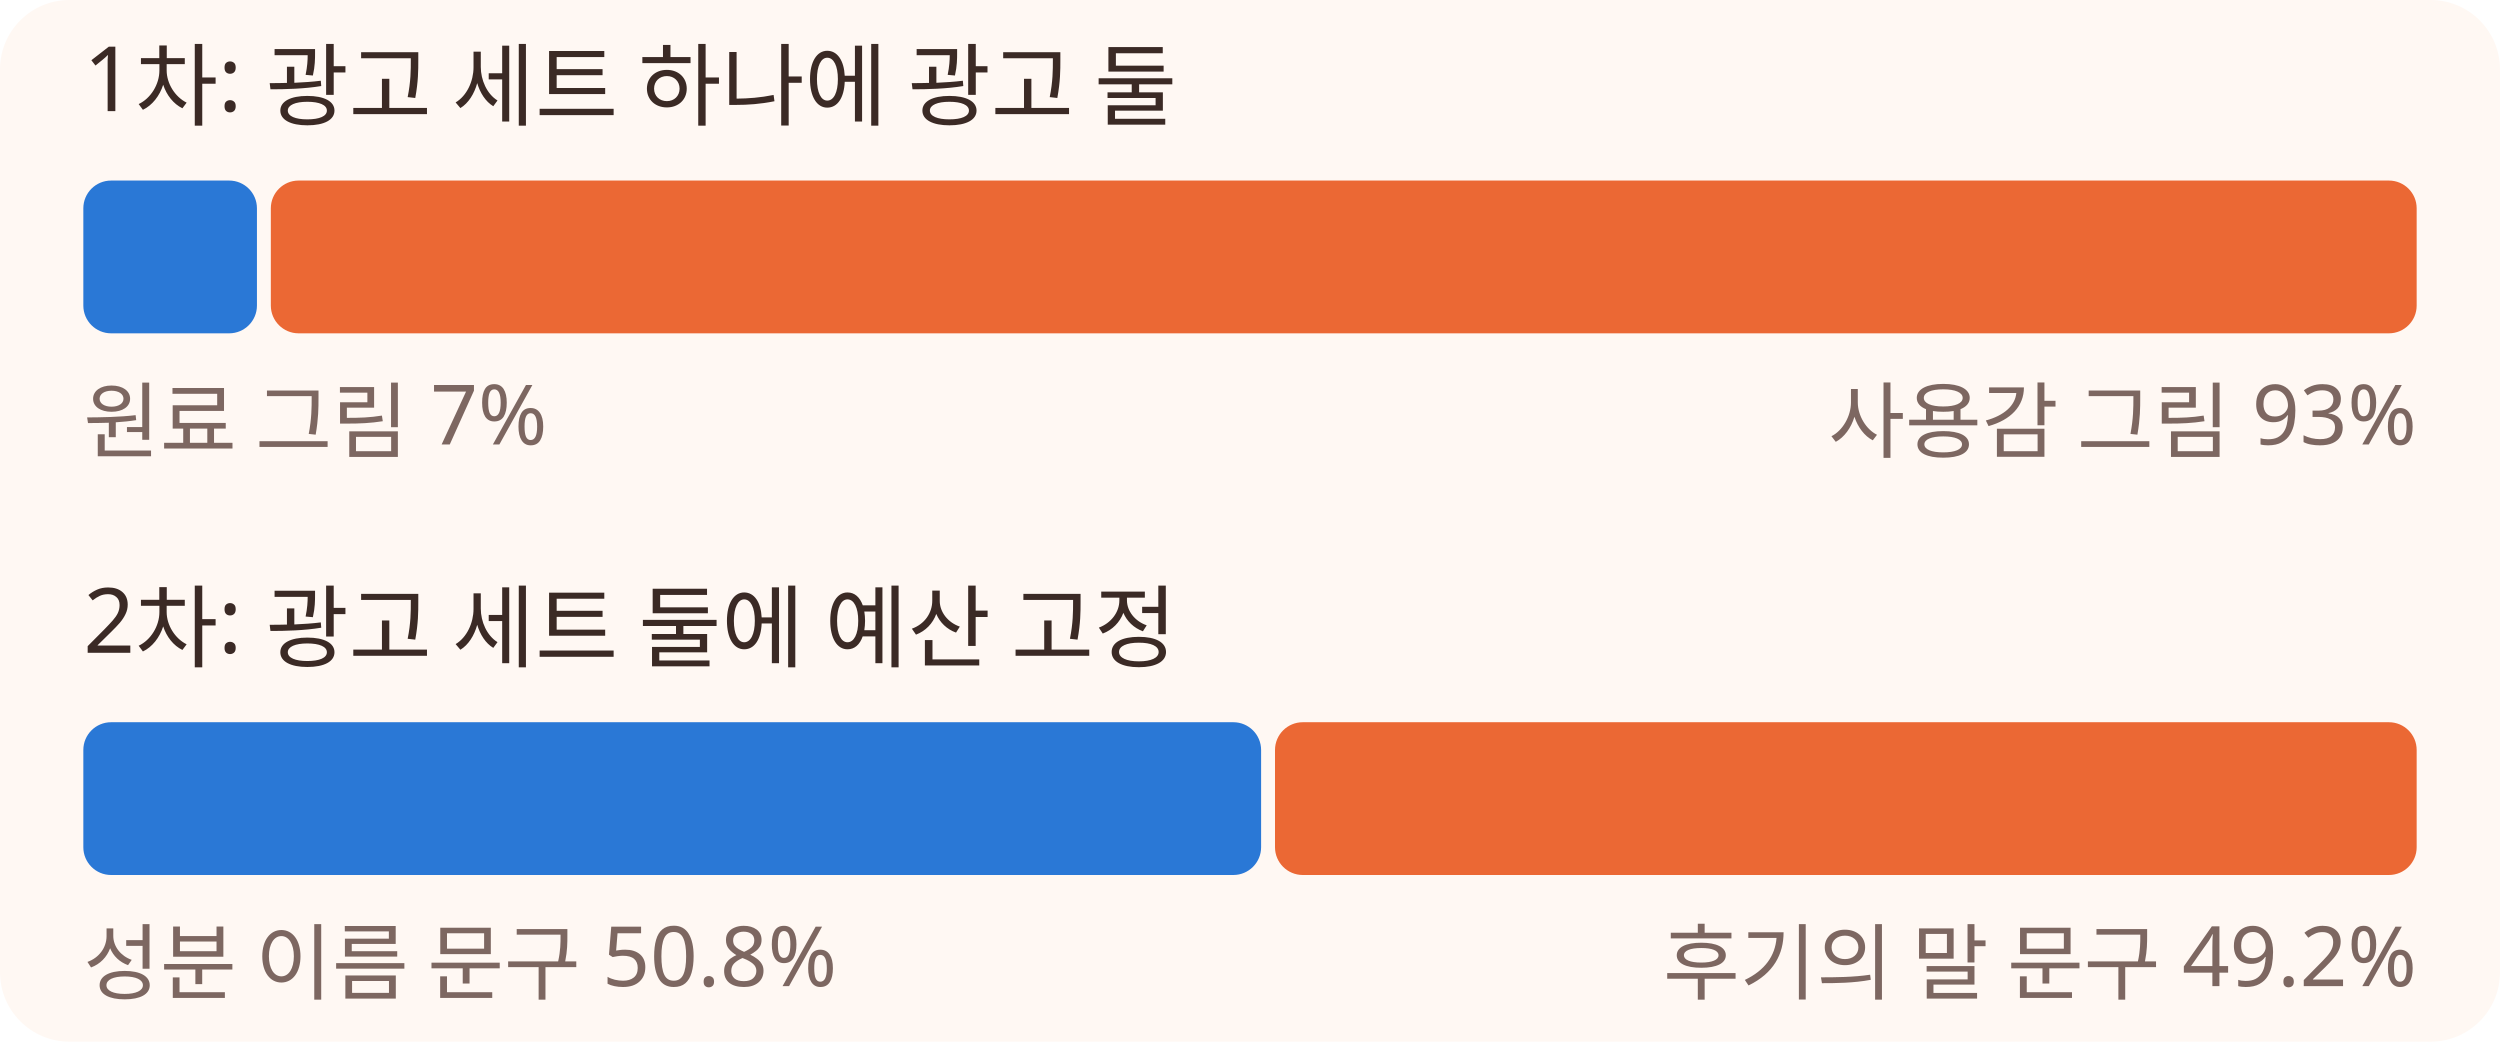
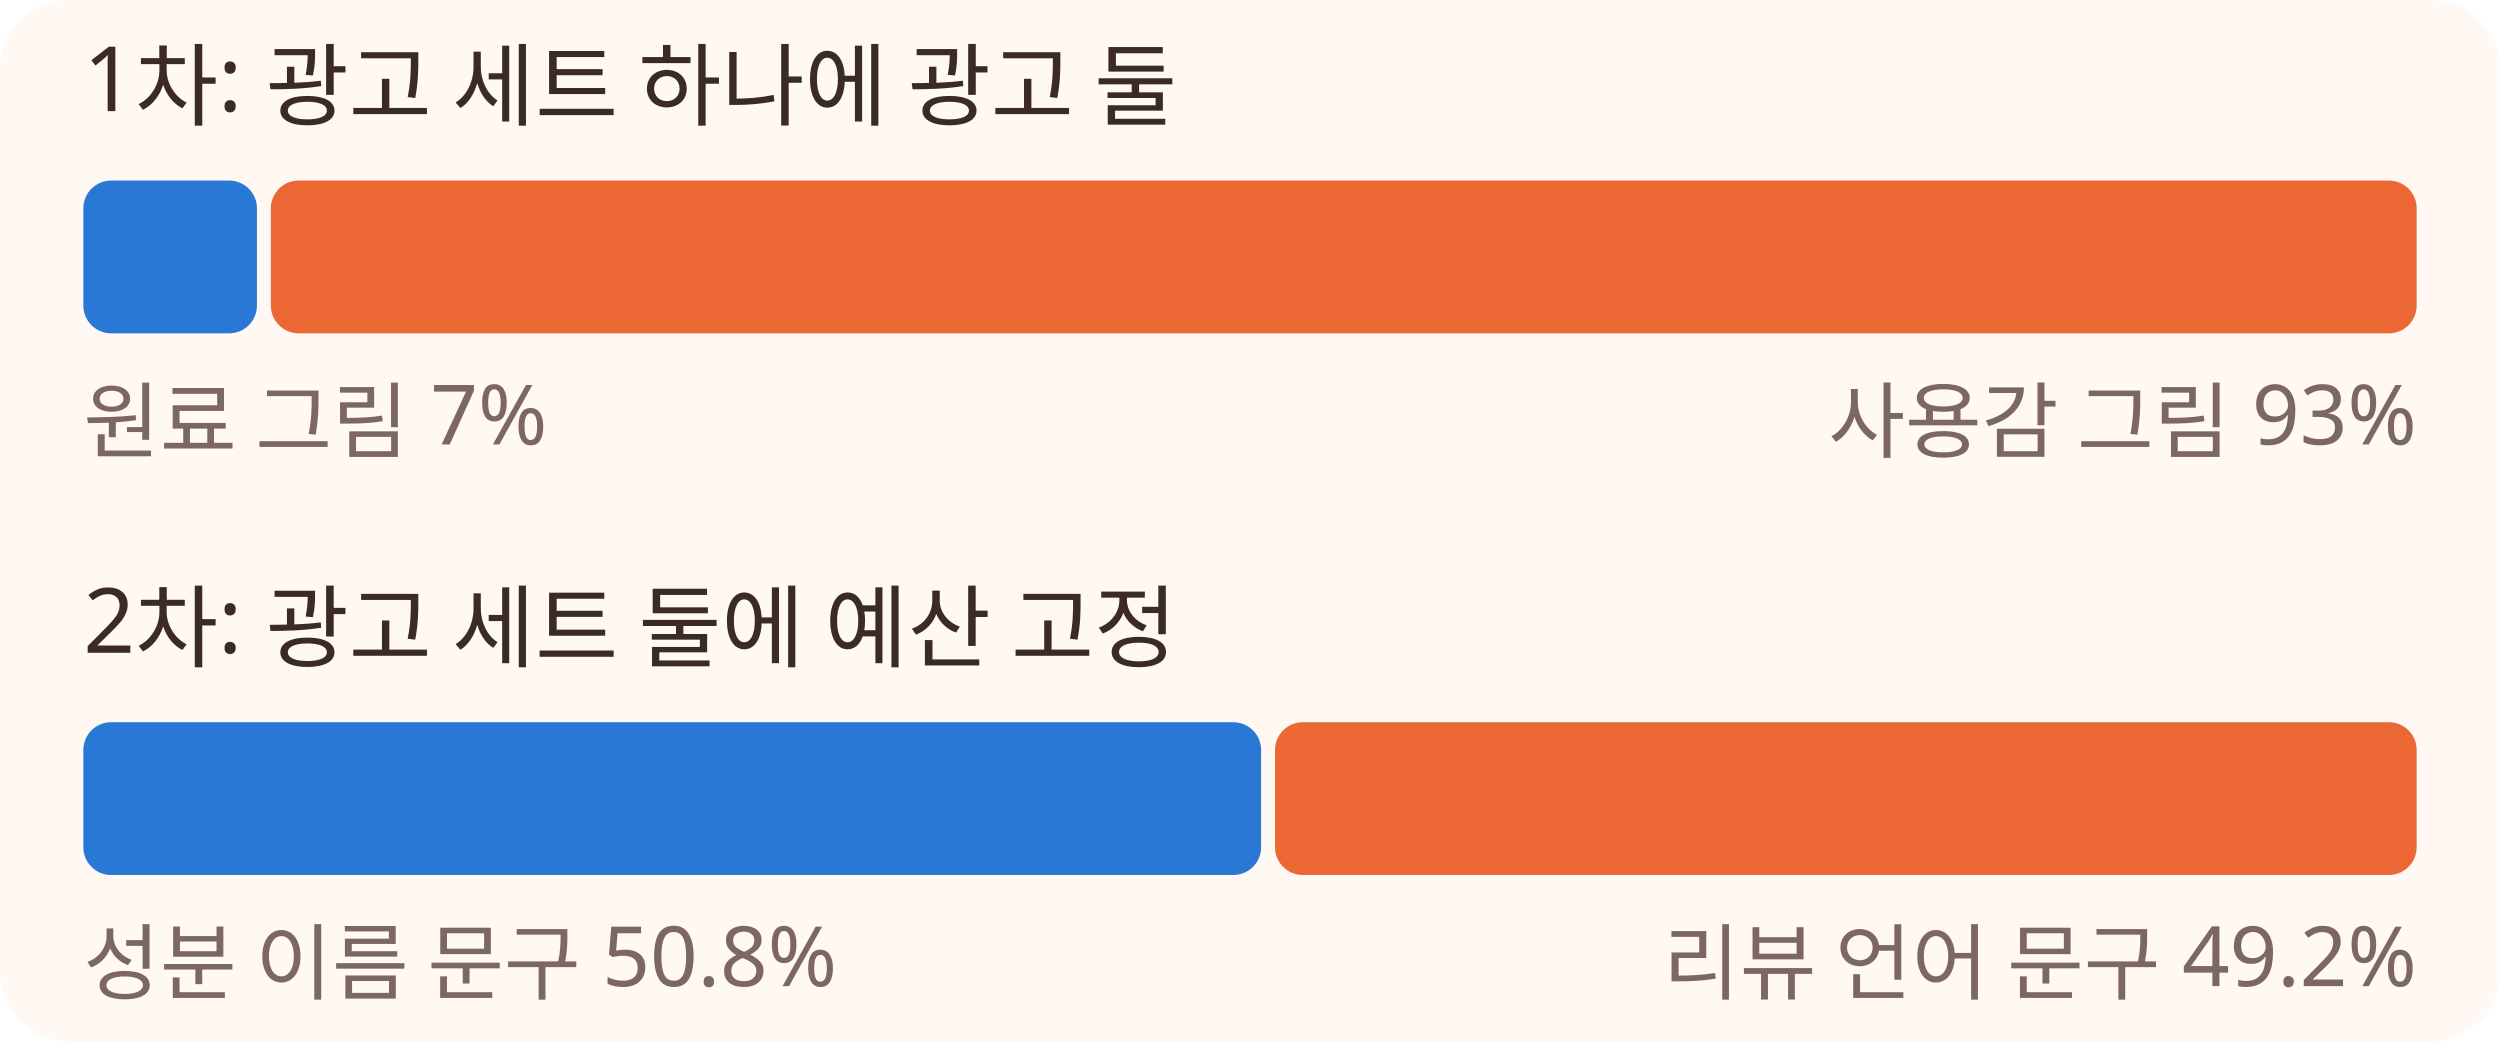
<svg xmlns="http://www.w3.org/2000/svg" class="vz" viewBox="0 0 360 150" role="img">
  <style>
.vz text{font-family:"Noto Sans KR","Apple SD Gothic Neo",sans-serif}
.vz-t{fill:#3B2A25}.vz-s{fill:#7D6761}.vz-g{stroke:#E6D2C6}
.vz-a{fill:#2a78d6}.vz-b{fill:#eb6834}.vz-la{stroke:#2a78d6}.vz-lb{stroke:#eb6834}.vz-ring{stroke:#FFF8F3}
</style>
  <rect width="100%" height="100%" rx="10" fill="#FFF8F3" />
  <text class="vz-t" x="12.0" y="16.0" text-anchor="start" font-size="13">1차: 광고 세트 하나에 광고 둘</text>
  <rect class="vz-a" data-w="25.03" x="12.0" y="26.0" width="25.0" height="22.0" rx="4" />
  <text class="vz-s" x="12.0" y="65.0" text-anchor="start" font-size="12">원료 그림 7%</text>
  <rect class="vz-b" data-w="308.97" x="39.0" y="26.0" width="309.0" height="22.0" rx="4" />
  <text class="vz-s" x="348.0" y="65.0" text-anchor="end" font-size="12">사용감 그림 93%</text>
  <text class="vz-t" x="12.0" y="94.0" text-anchor="start" font-size="13">2차: 광고 세트 둘에 예산 고정</text>
  <rect class="vz-a" data-w="169.65" x="12.0" y="104.0" width="169.6" height="22.0" rx="4" />
  <text class="vz-s" x="12.0" y="143.0" text-anchor="start" font-size="12">성분 이름 문구 50.8%</text>
  <rect class="vz-b" data-w="164.35" x="183.6" y="104.0" width="164.4" height="22.0" rx="4" />
-   <text class="vz-s" x="348.0" y="143.0" text-anchor="end" font-size="12">후기의 말 문구 49.2%</text>
+   <text class="vz-s" x="348.0" y="143.0" text-anchor="end" font-size="12">리뷰 언어 문구 49.2%</text>
</svg>
